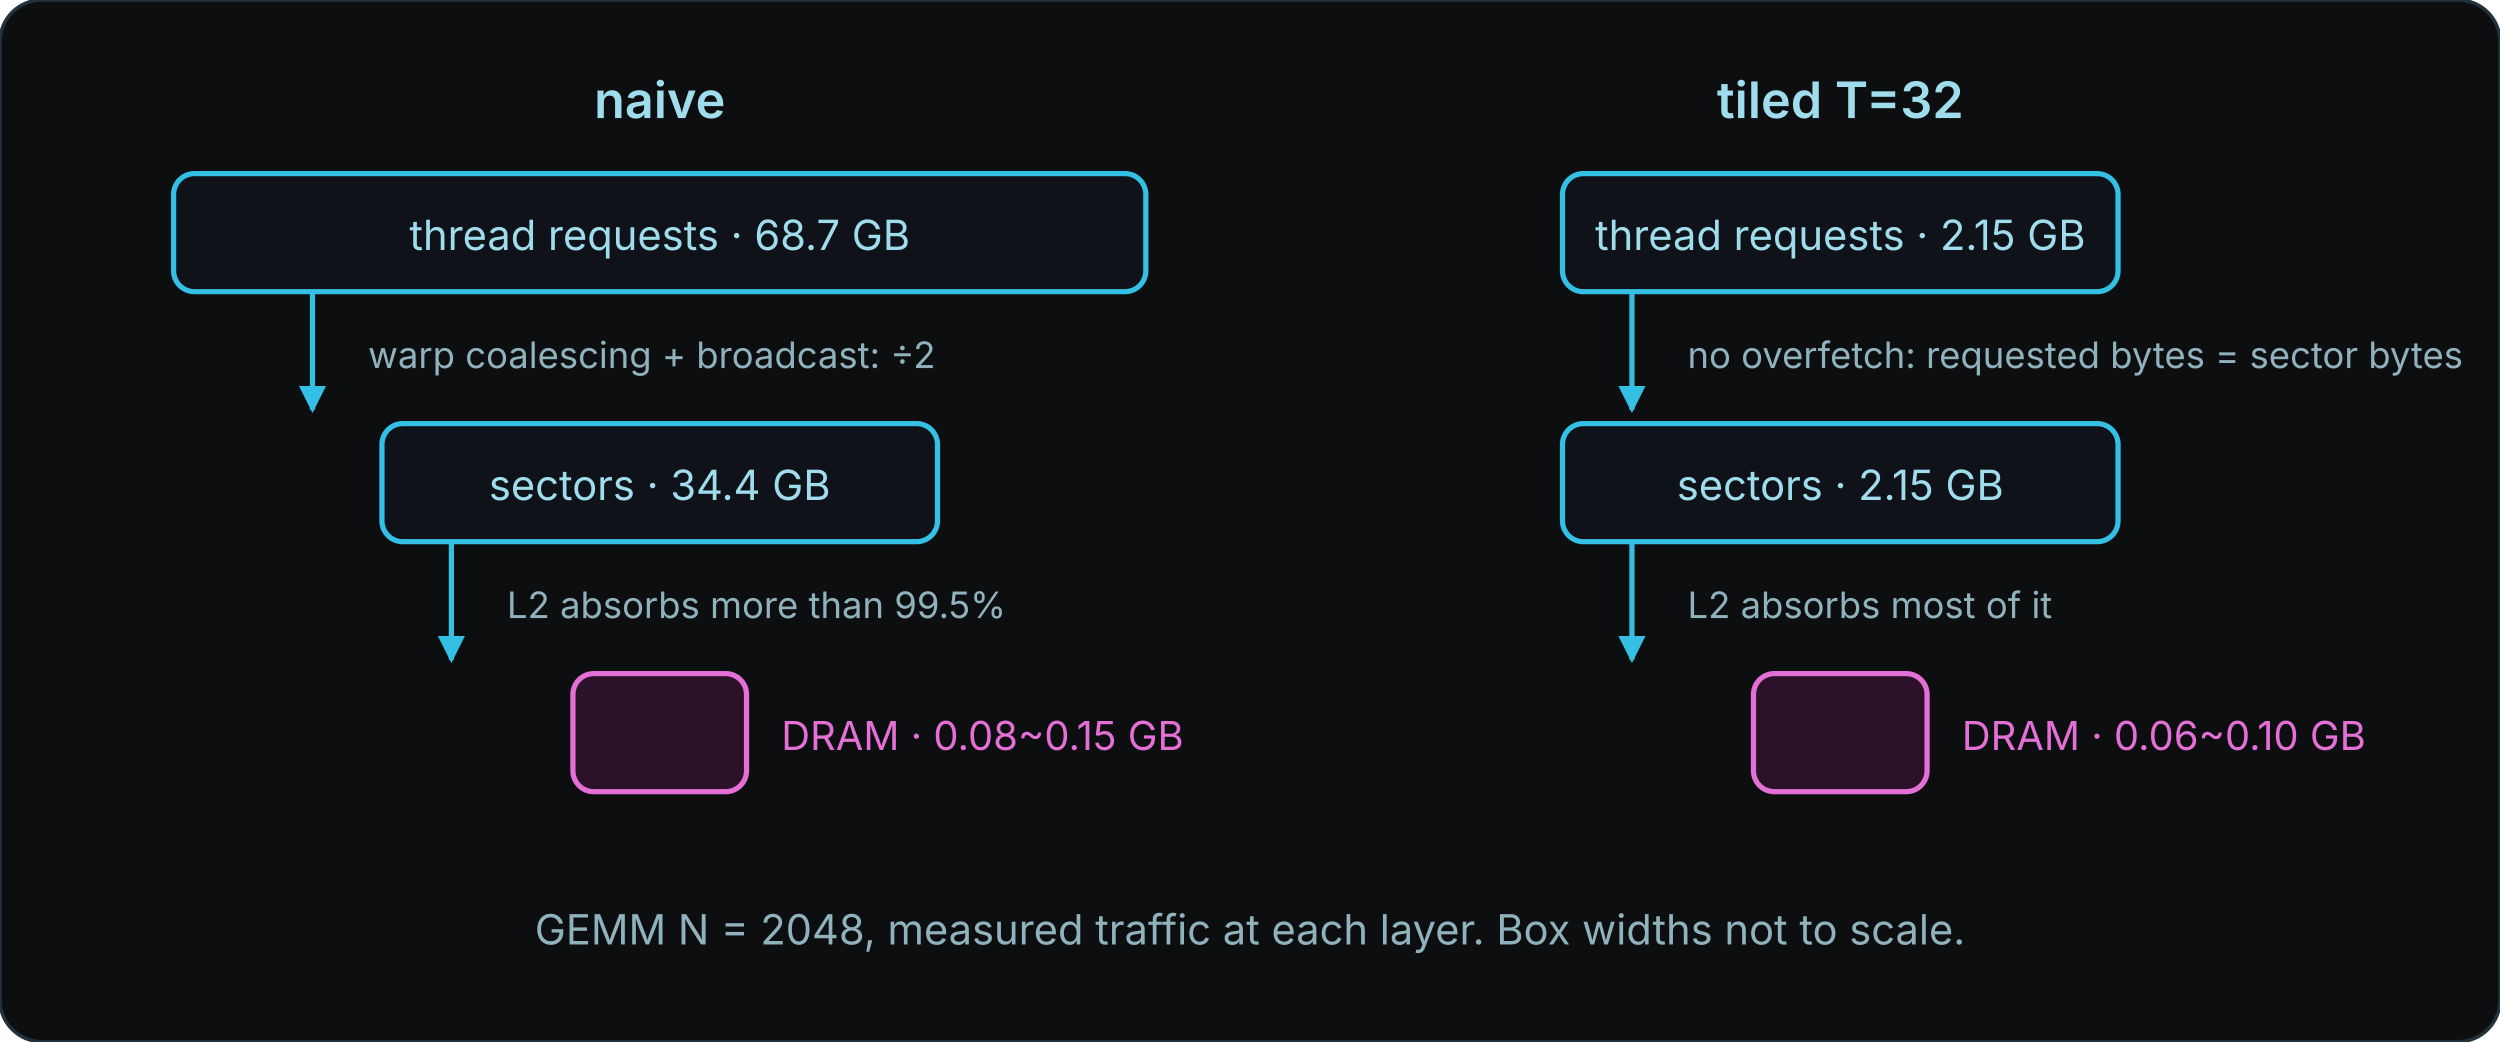
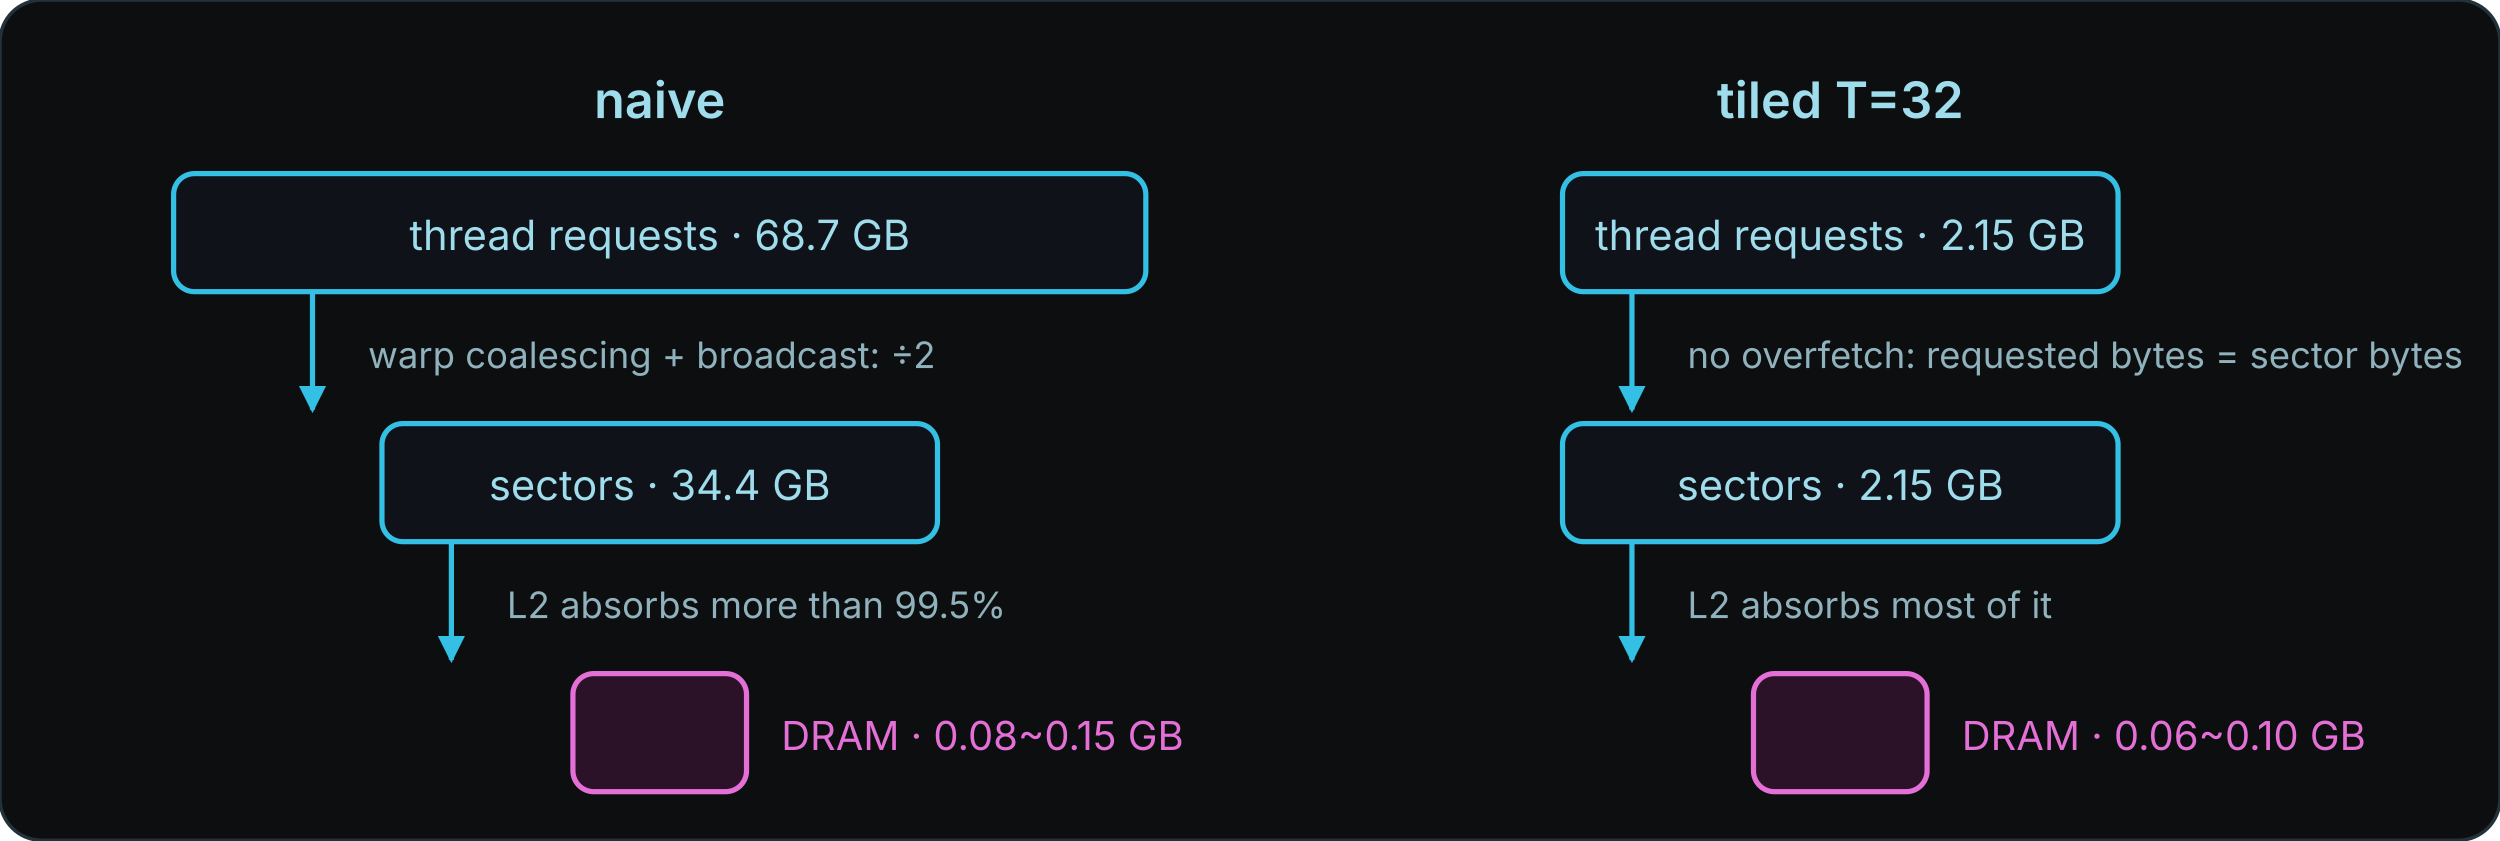
- <svg xmlns="http://www.w3.org/2000/svg" width="720" height="300" viewBox="0 0 720 300" font-family="system-ui, -apple-system, sans-serif">
+ <svg xmlns="http://www.w3.org/2000/svg" width="720" height="242" viewBox="0 0 720 242" font-family="system-ui, -apple-system, sans-serif">
  <defs>
    <marker id="arrT" viewBox="0 0 10 10" refX="8" refY="5" markerWidth="6.5" markerHeight="6.5" orient="auto">
      <path d="M1 1L9 5L1 9Z" fill="#33c0e4" />
    </marker>
  </defs>
-   <rect x="0" y="0" width="720" height="300" rx="12" fill="#0d0e10" stroke="#22323a" />
+   <rect x="0" y="0" width="720" height="242" rx="12" fill="#0d0e10" stroke="#22323a" />
  <text x="190" y="34" font-size="14.5" fill="#9fdcec" font-weight="600" text-anchor="middle">naive</text>
  <text x="530" y="34" font-size="14.5" fill="#9fdcec" font-weight="600" text-anchor="middle">tiled T=32</text>
  <rect x="50" y="50" width="280" height="34" rx="6" fill="#0f1319" stroke="#33c0e4" stroke-width="1.5" />
  <text x="190" y="72" font-size="12" fill="#9fdcec" text-anchor="middle">thread requests · 68.7 GB</text>
  <line x1="90" y1="84" x2="90" y2="118" stroke="#33c0e4" stroke-width="1.5" marker-end="url(#arrT)" />
  <text x="106" y="106" font-size="10.5" fill="#8fb2bd">warp coalescing + broadcast: ÷2</text>
  <rect x="110" y="122" width="160" height="34" rx="6" fill="#0f1319" stroke="#33c0e4" stroke-width="1.5" />
  <text x="190" y="144" font-size="12" fill="#9fdcec" text-anchor="middle">sectors · 34.4 GB</text>
  <line x1="130" y1="156" x2="130" y2="190" stroke="#33c0e4" stroke-width="1.5" marker-end="url(#arrT)" />
  <text x="146" y="178" font-size="10.5" fill="#8fb2bd">L2 absorbs more than 99.5%</text>
  <rect x="165" y="194" width="50" height="34" rx="6" fill="#2b1229" stroke="#e46fd6" stroke-width="1.5" />
  <text x="225" y="216" font-size="11.5" fill="#e46fd6">DRAM · 0.08~0.15 GB</text>
  <rect x="450" y="50" width="160" height="34" rx="6" fill="#0f1319" stroke="#33c0e4" stroke-width="1.5" />
  <text x="530" y="72" font-size="12" fill="#9fdcec" text-anchor="middle">thread requests · 2.15 GB</text>
  <line x1="470" y1="84" x2="470" y2="118" stroke="#33c0e4" stroke-width="1.5" marker-end="url(#arrT)" />
  <text x="486" y="106" font-size="10.5" fill="#8fb2bd">no overfetch: requested bytes = sector bytes</text>
  <rect x="450" y="122" width="160" height="34" rx="6" fill="#0f1319" stroke="#33c0e4" stroke-width="1.5" />
  <text x="530" y="144" font-size="12" fill="#9fdcec" text-anchor="middle">sectors · 2.15 GB</text>
  <line x1="470" y1="156" x2="470" y2="190" stroke="#33c0e4" stroke-width="1.5" marker-end="url(#arrT)" />
  <text x="486" y="178" font-size="10.5" fill="#8fb2bd">L2 absorbs most of it</text>
  <rect x="505" y="194" width="50" height="34" rx="6" fill="#2b1229" stroke="#e46fd6" stroke-width="1.5" />
  <text x="565" y="216" font-size="11.5" fill="#e46fd6">DRAM · 0.06~0.10 GB</text>
-   <text x="360" y="272" font-size="12" fill="#8fb2bd" text-anchor="middle">GEMM N = 2048, measured traffic at each layer. Box widths not to scale.</text>
</svg>
